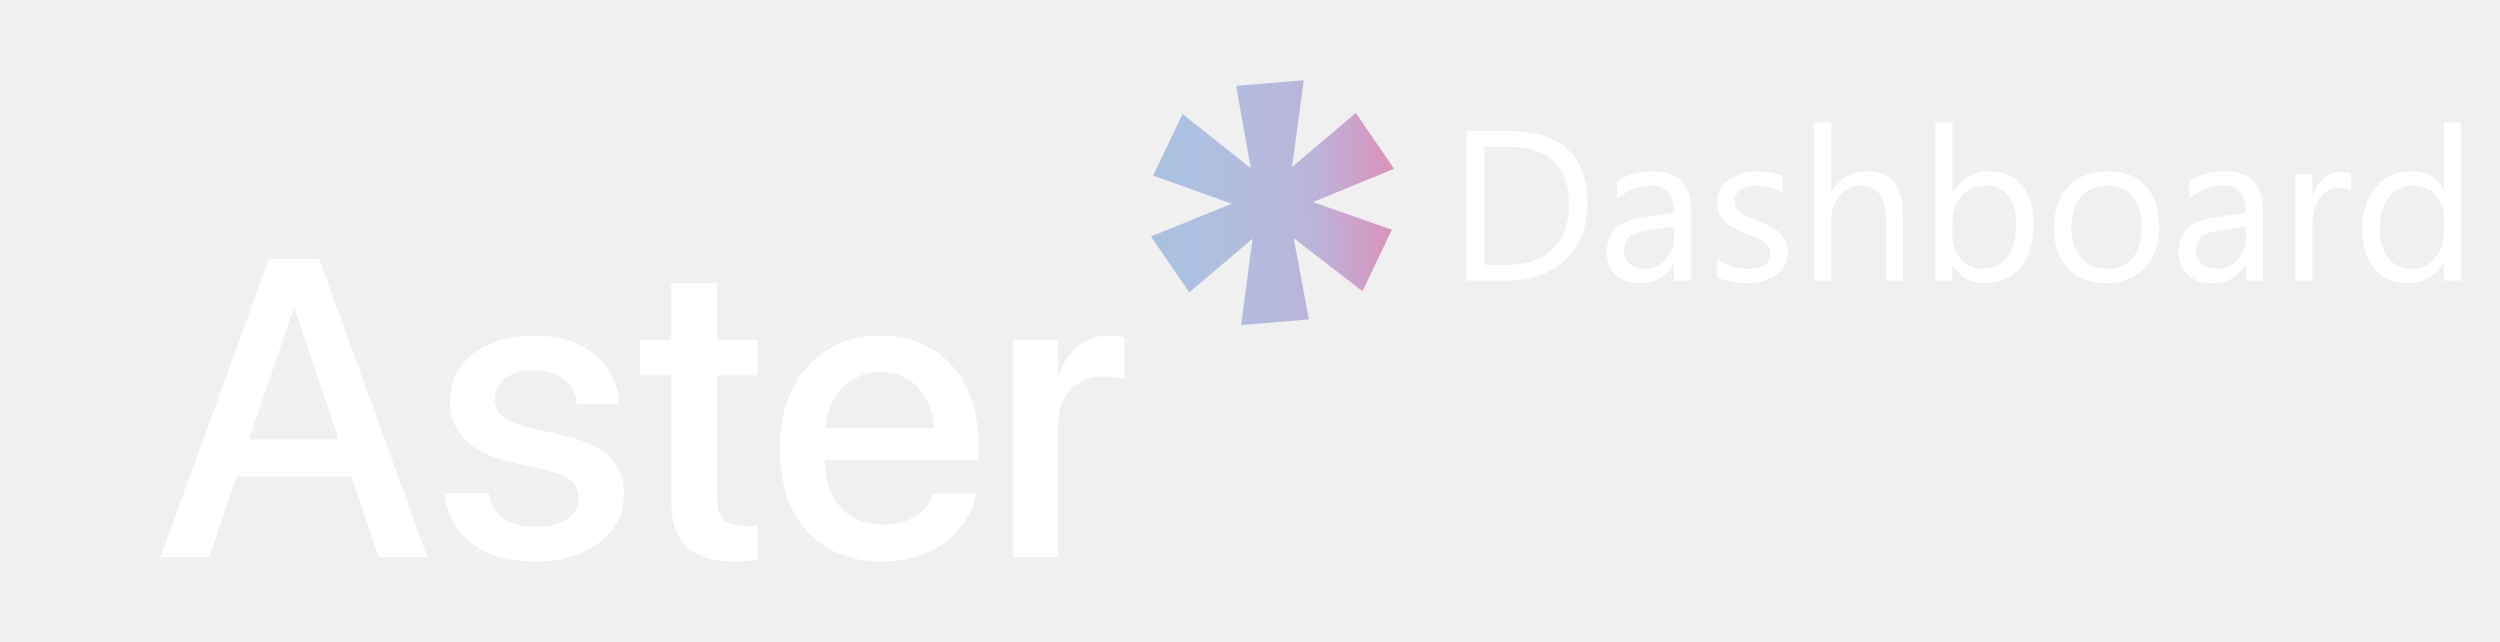
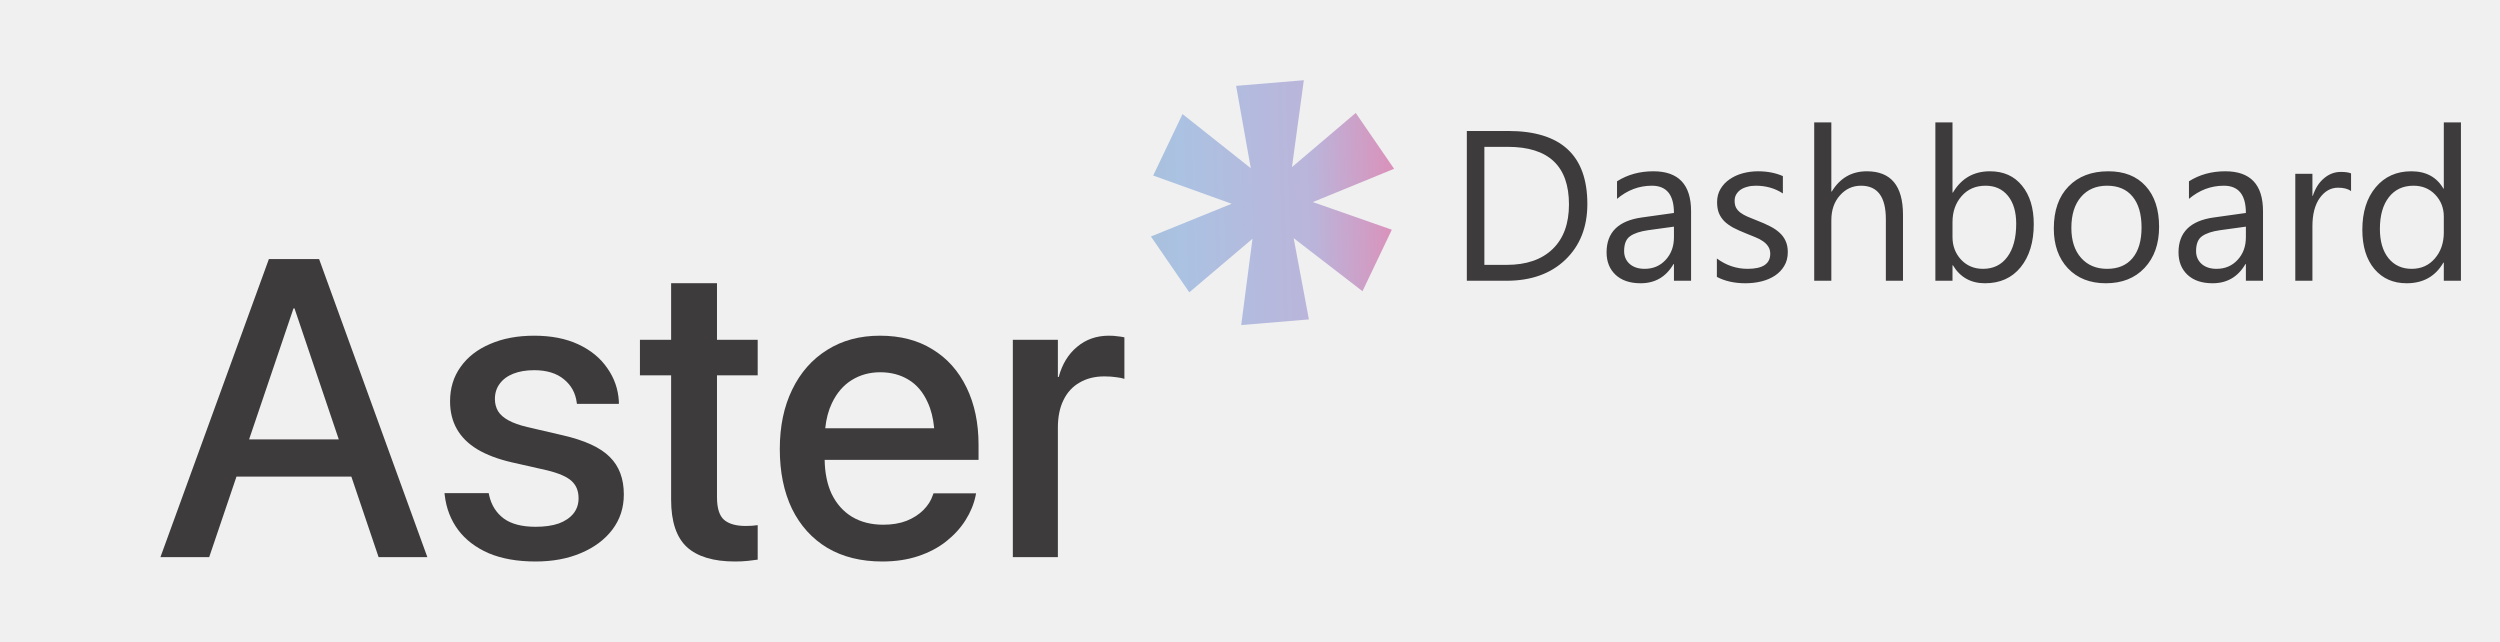
<svg xmlns="http://www.w3.org/2000/svg" width="187" height="48" viewBox="0 0 187 48" fill="none">
-   <path d="M92.842 24.314L93.686 17.858L88.96 21.866L86.09 17.689L92.125 15.241L86.259 13.131L88.453 8.532L93.559 12.583L92.462 6.422L97.526 6L96.64 12.498L101.408 8.447L104.278 12.625L98.201 15.115L104.109 17.182L101.914 21.782L96.766 17.815L97.906 23.892L92.842 24.314Z" fill="url(#paint0_linear_145_270)" />
-   <path d="M39.955 25.11C41.232 25.11 42.335 25.326 43.262 25.759C44.189 26.191 44.91 26.784 45.425 27.536C45.951 28.277 46.239 29.107 46.291 30.024V30.209H43.154L43.138 30.101C43.045 29.39 42.726 28.813 42.18 28.37C41.634 27.917 40.892 27.69 39.955 27.69C39.357 27.69 38.837 27.778 38.394 27.953C37.951 28.128 37.611 28.381 37.374 28.71C37.137 29.03 37.019 29.406 37.019 29.838V29.854C37.019 30.183 37.096 30.482 37.251 30.75C37.415 31.018 37.678 31.25 38.039 31.445C38.399 31.641 38.863 31.806 39.429 31.94L42.087 32.558C43.746 32.939 44.92 33.48 45.611 34.181C46.311 34.871 46.662 35.803 46.662 36.978V36.993C46.662 37.982 46.378 38.853 45.812 39.605C45.245 40.357 44.462 40.944 43.463 41.366C42.474 41.789 41.34 42 40.063 42C38.703 42 37.534 41.794 36.555 41.382C35.587 40.959 34.824 40.377 34.268 39.636C33.712 38.884 33.377 38.013 33.264 37.024L33.248 36.885H36.555L36.586 37.039C36.751 37.781 37.117 38.363 37.683 38.786C38.25 39.198 39.043 39.404 40.063 39.404C40.743 39.404 41.32 39.321 41.794 39.157C42.268 38.981 42.633 38.734 42.891 38.415C43.149 38.096 43.277 37.714 43.277 37.271V37.256C43.277 36.73 43.107 36.308 42.767 35.989C42.427 35.669 41.82 35.401 40.944 35.185L38.286 34.583C37.256 34.346 36.395 34.021 35.705 33.609C35.025 33.197 34.515 32.692 34.175 32.094C33.835 31.497 33.665 30.807 33.665 30.024V30.008C33.666 29.03 33.928 28.174 34.454 27.443C34.979 26.701 35.716 26.13 36.663 25.728C37.611 25.316 38.708 25.11 39.955 25.11Z" fill="white" />
-   <path d="M53.631 25.419H56.675V28.077H53.631V37.194C53.631 38.018 53.811 38.585 54.172 38.894C54.532 39.193 55.068 39.342 55.779 39.342C55.954 39.342 56.114 39.337 56.258 39.327C56.413 39.306 56.552 39.291 56.675 39.28V41.861C56.48 41.892 56.232 41.923 55.934 41.954C55.635 41.985 55.315 42 54.975 42C53.368 42 52.168 41.639 51.375 40.918C50.592 40.187 50.2 39.007 50.2 37.38V28.077H47.867V25.419H50.2V21.184H53.631V25.419Z" fill="white" />
-   <path fill-rule="evenodd" clip-rule="evenodd" d="M65.824 25.11C67.348 25.11 68.657 25.45 69.749 26.13C70.851 26.799 71.701 27.752 72.299 28.988C72.896 30.214 73.195 31.641 73.195 33.269V34.397H61.684C61.7 35.382 61.875 36.232 62.208 36.947C62.568 37.688 63.078 38.26 63.737 38.662C64.397 39.054 65.175 39.249 66.071 39.249C66.73 39.249 67.312 39.151 67.817 38.956C68.322 38.75 68.739 38.482 69.069 38.152C69.409 37.812 69.646 37.436 69.78 37.024L69.826 36.9H73.009L72.978 37.07C72.845 37.709 72.592 38.322 72.221 38.909C71.85 39.497 71.366 40.027 70.769 40.501C70.181 40.965 69.486 41.33 68.683 41.598C67.879 41.866 66.983 42 65.994 42C64.407 42 63.037 41.66 61.883 40.98C60.739 40.29 59.859 39.316 59.241 38.059C58.633 36.792 58.329 35.304 58.329 33.593V33.578C58.329 31.889 58.638 30.41 59.256 29.143C59.874 27.866 60.745 26.876 61.868 26.176C62.99 25.465 64.309 25.11 65.824 25.11ZM65.839 27.845C65.046 27.845 64.335 28.041 63.706 28.432C63.078 28.823 62.584 29.401 62.223 30.163C61.967 30.698 61.802 31.321 61.728 32.033H69.877C69.807 31.287 69.646 30.643 69.393 30.101C69.053 29.339 68.574 28.772 67.956 28.401C67.348 28.03 66.643 27.845 65.839 27.845Z" fill="white" />
-   <path fill-rule="evenodd" clip-rule="evenodd" d="M31.966 41.675H28.319L26.281 35.649H17.689L15.647 41.675H12L20.113 19.377H23.868L31.966 41.675ZM18.632 32.867H25.341L22.029 23.07H21.952L18.632 32.867Z" fill="white" />
-   <path d="M82.946 25.11C83.193 25.11 83.415 25.125 83.61 25.156C83.816 25.177 83.981 25.202 84.105 25.233V28.339C83.971 28.288 83.77 28.247 83.502 28.216C83.234 28.174 82.936 28.154 82.606 28.154C81.895 28.154 81.277 28.308 80.751 28.617C80.226 28.916 79.824 29.354 79.546 29.931C79.268 30.498 79.129 31.183 79.129 31.986V41.675H75.76V25.419H79.129V28.2H79.191C79.448 27.242 79.907 26.49 80.566 25.944C81.225 25.388 82.019 25.11 82.946 25.11Z" fill="white" />
-   <path d="M109.719 21V9.797H112.812C116.76 9.797 118.734 11.617 118.734 15.258C118.734 16.987 118.185 18.378 117.086 19.43C115.992 20.477 114.526 21 112.688 21H109.719ZM111.031 10.984V19.812H112.703C114.172 19.812 115.315 19.419 116.133 18.633C116.951 17.846 117.359 16.732 117.359 15.289C117.359 12.419 115.833 10.984 112.781 10.984H111.031ZM126.492 21H125.211V19.75H125.18C124.622 20.708 123.802 21.188 122.719 21.188C121.922 21.188 121.297 20.977 120.844 20.555C120.396 20.133 120.172 19.573 120.172 18.875C120.172 17.38 121.052 16.51 122.812 16.266L125.211 15.93C125.211 14.57 124.661 13.891 123.562 13.891C122.599 13.891 121.729 14.219 120.953 14.875V13.562C121.74 13.062 122.646 12.812 123.672 12.812C125.552 12.812 126.492 13.807 126.492 15.797V21ZM125.211 16.953L123.281 17.219C122.688 17.302 122.24 17.451 121.938 17.664C121.635 17.872 121.484 18.245 121.484 18.781C121.484 19.172 121.622 19.492 121.898 19.742C122.18 19.987 122.552 20.109 123.016 20.109C123.651 20.109 124.174 19.888 124.586 19.445C125.003 18.997 125.211 18.432 125.211 17.75V16.953ZM128.422 20.711V19.336C129.12 19.852 129.888 20.109 130.727 20.109C131.852 20.109 132.414 19.734 132.414 18.984C132.414 18.771 132.365 18.591 132.266 18.445C132.172 18.294 132.042 18.162 131.875 18.047C131.714 17.932 131.521 17.831 131.297 17.742C131.078 17.648 130.841 17.552 130.586 17.453C130.232 17.312 129.919 17.172 129.648 17.031C129.383 16.885 129.159 16.724 128.977 16.547C128.799 16.365 128.664 16.159 128.57 15.93C128.482 15.7 128.438 15.432 128.438 15.125C128.438 14.75 128.523 14.419 128.695 14.133C128.867 13.841 129.096 13.599 129.383 13.406C129.669 13.208 129.995 13.06 130.359 12.961C130.729 12.862 131.109 12.812 131.5 12.812C132.193 12.812 132.812 12.932 133.359 13.172V14.469C132.771 14.083 132.094 13.891 131.328 13.891C131.089 13.891 130.872 13.919 130.68 13.977C130.487 14.029 130.32 14.104 130.18 14.203C130.044 14.302 129.938 14.422 129.859 14.562C129.786 14.698 129.75 14.849 129.75 15.016C129.75 15.224 129.786 15.398 129.859 15.539C129.938 15.68 130.049 15.805 130.195 15.914C130.341 16.023 130.518 16.122 130.727 16.211C130.935 16.299 131.172 16.396 131.438 16.5C131.792 16.635 132.109 16.776 132.391 16.922C132.672 17.062 132.911 17.224 133.109 17.406C133.307 17.583 133.458 17.789 133.562 18.023C133.672 18.258 133.727 18.537 133.727 18.859C133.727 19.255 133.638 19.599 133.461 19.891C133.289 20.182 133.057 20.424 132.766 20.617C132.474 20.81 132.138 20.953 131.758 21.047C131.378 21.141 130.979 21.188 130.562 21.188C129.74 21.188 129.026 21.029 128.422 20.711ZM142.344 21H141.062V16.391C141.062 14.724 140.443 13.891 139.203 13.891C138.578 13.891 138.052 14.133 137.625 14.617C137.198 15.096 136.984 15.713 136.984 16.469V21H135.703V9.156H136.984V14.328H137.016C137.63 13.318 138.505 12.812 139.641 12.812C141.443 12.812 142.344 13.898 142.344 16.07V21ZM146.078 19.844H146.047V21H144.766V9.156H146.047V14.406H146.078C146.708 13.344 147.63 12.812 148.844 12.812C149.87 12.812 150.672 13.172 151.25 13.891C151.833 14.604 152.125 15.562 152.125 16.766C152.125 18.104 151.799 19.177 151.148 19.984C150.497 20.787 149.607 21.188 148.477 21.188C147.419 21.188 146.62 20.74 146.078 19.844ZM146.047 16.617V17.734C146.047 18.396 146.26 18.958 146.688 19.422C147.12 19.88 147.667 20.109 148.328 20.109C149.104 20.109 149.711 19.812 150.148 19.219C150.591 18.625 150.812 17.799 150.812 16.742C150.812 15.852 150.607 15.154 150.195 14.648C149.784 14.143 149.227 13.891 148.523 13.891C147.779 13.891 147.18 14.151 146.727 14.672C146.273 15.188 146.047 15.836 146.047 16.617ZM157.516 21.188C156.333 21.188 155.388 20.815 154.68 20.07C153.977 19.32 153.625 18.328 153.625 17.094C153.625 15.75 153.992 14.7 154.727 13.945C155.461 13.19 156.453 12.812 157.703 12.812C158.896 12.812 159.826 13.18 160.492 13.914C161.164 14.648 161.5 15.667 161.5 16.969C161.5 18.245 161.138 19.268 160.414 20.039C159.695 20.805 158.729 21.188 157.516 21.188ZM157.609 13.891C156.786 13.891 156.135 14.172 155.656 14.734C155.177 15.292 154.938 16.062 154.938 17.047C154.938 17.995 155.18 18.742 155.664 19.289C156.148 19.836 156.797 20.109 157.609 20.109C158.438 20.109 159.073 19.841 159.516 19.305C159.964 18.768 160.188 18.005 160.188 17.016C160.188 16.016 159.964 15.245 159.516 14.703C159.073 14.162 158.438 13.891 157.609 13.891ZM169.273 21H167.992V19.75H167.961C167.404 20.708 166.583 21.188 165.5 21.188C164.703 21.188 164.078 20.977 163.625 20.555C163.177 20.133 162.953 19.573 162.953 18.875C162.953 17.38 163.833 16.51 165.594 16.266L167.992 15.93C167.992 14.57 167.443 13.891 166.344 13.891C165.38 13.891 164.51 14.219 163.734 14.875V13.562C164.521 13.062 165.427 12.812 166.453 12.812C168.333 12.812 169.273 13.807 169.273 15.797V21ZM167.992 16.953L166.062 17.219C165.469 17.302 165.021 17.451 164.719 17.664C164.417 17.872 164.266 18.245 164.266 18.781C164.266 19.172 164.404 19.492 164.68 19.742C164.961 19.987 165.333 20.109 165.797 20.109C166.432 20.109 166.956 19.888 167.367 19.445C167.784 18.997 167.992 18.432 167.992 17.75V16.953ZM175.859 14.297C175.635 14.125 175.312 14.039 174.891 14.039C174.344 14.039 173.885 14.297 173.516 14.812C173.151 15.328 172.969 16.031 172.969 16.922V21H171.688V13H172.969V14.648H173C173.182 14.086 173.461 13.648 173.836 13.336C174.211 13.018 174.63 12.859 175.094 12.859C175.427 12.859 175.682 12.896 175.859 12.969V14.297ZM184.078 21H182.797V19.641H182.766C182.172 20.672 181.255 21.188 180.016 21.188C179.01 21.188 178.206 20.831 177.602 20.117C177.003 19.398 176.703 18.422 176.703 17.188C176.703 15.865 177.036 14.805 177.703 14.008C178.37 13.211 179.258 12.812 180.367 12.812C181.466 12.812 182.266 13.245 182.766 14.109H182.797V9.156H184.078V21ZM182.797 17.383V16.203C182.797 15.557 182.583 15.01 182.156 14.562C181.729 14.115 181.188 13.891 180.531 13.891C179.75 13.891 179.135 14.177 178.688 14.75C178.24 15.323 178.016 16.115 178.016 17.125C178.016 18.047 178.229 18.776 178.656 19.312C179.089 19.844 179.667 20.109 180.391 20.109C181.104 20.109 181.682 19.852 182.125 19.336C182.573 18.82 182.797 18.169 182.797 17.383Z" fill="white" />
+   <path d="M92.842 24.314L93.686 17.858L88.96 21.866L86.09 17.689L92.125 15.241L86.259 13.131L88.453 8.532L93.559 12.583L92.462 6.422L97.526 6L96.64 12.498L101.408 8.447L104.278 12.625L98.201 15.115L104.109 17.182L101.914 21.782L96.766 17.815L97.906 23.892L92.842 24.314Z" fill="url(#paint0_linear_145_263)" />
+   <path d="M39.955 25.11C41.232 25.11 42.335 25.326 43.262 25.759C44.189 26.191 44.91 26.784 45.425 27.536C45.951 28.277 46.239 29.107 46.291 30.024V30.209H43.154L43.138 30.101C43.045 29.39 42.726 28.813 42.18 28.37C41.634 27.917 40.892 27.69 39.955 27.69C39.357 27.69 38.837 27.778 38.394 27.953C37.951 28.128 37.611 28.381 37.374 28.71C37.137 29.03 37.019 29.406 37.019 29.838V29.854C37.019 30.183 37.096 30.482 37.251 30.75C37.415 31.018 37.678 31.25 38.039 31.445C38.399 31.641 38.863 31.806 39.429 31.94L42.087 32.558C43.746 32.939 44.92 33.48 45.611 34.181C46.311 34.871 46.662 35.803 46.662 36.978V36.993C46.662 37.982 46.378 38.853 45.812 39.605C45.245 40.357 44.462 40.944 43.463 41.366C42.474 41.789 41.34 42 40.063 42C38.703 42 37.534 41.794 36.555 41.382C35.587 40.959 34.824 40.377 34.268 39.636C33.712 38.884 33.377 38.013 33.264 37.024L33.248 36.885H36.555L36.586 37.039C36.751 37.781 37.117 38.363 37.683 38.786C38.25 39.198 39.043 39.404 40.063 39.404C40.743 39.404 41.32 39.321 41.794 39.157C42.268 38.981 42.633 38.734 42.891 38.415C43.149 38.096 43.277 37.714 43.277 37.271V37.256C43.277 36.73 43.107 36.308 42.767 35.989C42.427 35.669 41.82 35.401 40.944 35.185L38.286 34.583C37.256 34.346 36.395 34.021 35.705 33.609C35.025 33.197 34.515 32.692 34.175 32.094C33.835 31.497 33.665 30.807 33.665 30.024V30.008C33.666 29.03 33.928 28.174 34.454 27.443C34.979 26.701 35.716 26.13 36.663 25.728C37.611 25.316 38.708 25.11 39.955 25.11Z" fill="#3D3B3B" />
+   <path d="M53.631 25.419H56.675V28.077H53.631V37.194C53.631 38.018 53.811 38.585 54.172 38.894C54.532 39.193 55.068 39.342 55.779 39.342C55.954 39.342 56.114 39.337 56.258 39.327C56.413 39.306 56.552 39.291 56.675 39.28V41.861C56.48 41.892 56.232 41.923 55.934 41.954C55.635 41.985 55.315 42 54.975 42C53.368 42 52.168 41.639 51.375 40.918C50.592 40.187 50.2 39.007 50.2 37.38V28.077H47.867V25.419H50.2V21.184H53.631V25.419Z" fill="#3D3B3B" />
+   <path fill-rule="evenodd" clip-rule="evenodd" d="M65.824 25.11C67.348 25.11 68.657 25.45 69.749 26.13C70.851 26.799 71.701 27.752 72.299 28.988C72.896 30.214 73.195 31.641 73.195 33.269V34.397H61.684C61.7 35.382 61.875 36.232 62.208 36.947C62.568 37.688 63.078 38.26 63.737 38.662C64.397 39.054 65.175 39.249 66.071 39.249C66.73 39.249 67.312 39.151 67.817 38.956C68.322 38.75 68.739 38.482 69.069 38.152C69.409 37.812 69.646 37.436 69.78 37.024L69.826 36.9H73.009L72.978 37.07C72.845 37.709 72.592 38.322 72.221 38.909C71.85 39.497 71.366 40.027 70.769 40.501C70.181 40.965 69.486 41.33 68.683 41.598C67.879 41.866 66.983 42 65.994 42C64.407 42 63.037 41.66 61.883 40.98C60.739 40.29 59.859 39.316 59.241 38.059C58.633 36.792 58.329 35.304 58.329 33.593V33.578C58.329 31.889 58.638 30.41 59.256 29.143C59.874 27.866 60.745 26.876 61.868 26.176C62.99 25.465 64.309 25.11 65.824 25.11ZM65.839 27.845C65.046 27.845 64.335 28.041 63.706 28.432C63.078 28.823 62.584 29.401 62.223 30.163C61.967 30.698 61.802 31.321 61.728 32.033H69.877C69.807 31.287 69.646 30.643 69.393 30.101C69.053 29.339 68.574 28.772 67.956 28.401C67.348 28.03 66.643 27.845 65.839 27.845Z" fill="#3D3B3B" />
+   <path fill-rule="evenodd" clip-rule="evenodd" d="M31.966 41.675H28.319L26.281 35.649H17.689L15.647 41.675H12L20.113 19.377H23.868L31.966 41.675ZM18.632 32.867H25.341L22.029 23.07H21.952L18.632 32.867Z" fill="#3D3B3B" />
+   <path d="M82.946 25.11C83.193 25.11 83.415 25.125 83.61 25.156C83.816 25.177 83.981 25.202 84.105 25.233V28.339C83.971 28.288 83.77 28.247 83.502 28.216C83.234 28.174 82.936 28.154 82.606 28.154C81.895 28.154 81.277 28.308 80.751 28.617C80.226 28.916 79.824 29.354 79.546 29.931C79.268 30.498 79.129 31.183 79.129 31.986V41.675H75.76V25.419H79.129V28.2H79.191C79.448 27.242 79.907 26.49 80.566 25.944C81.225 25.388 82.019 25.11 82.946 25.11Z" fill="#3D3B3B" />
+   <path d="M109.719 21V9.797H112.812C116.76 9.797 118.734 11.617 118.734 15.258C118.734 16.987 118.185 18.378 117.086 19.43C115.992 20.477 114.526 21 112.688 21H109.719ZM111.031 10.984V19.812H112.703C114.172 19.812 115.315 19.419 116.133 18.633C116.951 17.846 117.359 16.732 117.359 15.289C117.359 12.419 115.833 10.984 112.781 10.984H111.031ZM126.492 21H125.211V19.75H125.18C124.622 20.708 123.802 21.188 122.719 21.188C121.922 21.188 121.297 20.977 120.844 20.555C120.396 20.133 120.172 19.573 120.172 18.875C120.172 17.38 121.052 16.51 122.812 16.266L125.211 15.93C125.211 14.57 124.661 13.891 123.562 13.891C122.599 13.891 121.729 14.219 120.953 14.875V13.562C121.74 13.062 122.646 12.812 123.672 12.812C125.552 12.812 126.492 13.807 126.492 15.797V21ZM125.211 16.953L123.281 17.219C122.688 17.302 122.24 17.451 121.938 17.664C121.635 17.872 121.484 18.245 121.484 18.781C121.484 19.172 121.622 19.492 121.898 19.742C122.18 19.987 122.552 20.109 123.016 20.109C123.651 20.109 124.174 19.888 124.586 19.445C125.003 18.997 125.211 18.432 125.211 17.75V16.953ZM128.422 20.711V19.336C129.12 19.852 129.888 20.109 130.727 20.109C131.852 20.109 132.414 19.734 132.414 18.984C132.414 18.771 132.365 18.591 132.266 18.445C132.172 18.294 132.042 18.162 131.875 18.047C131.714 17.932 131.521 17.831 131.297 17.742C131.078 17.648 130.841 17.552 130.586 17.453C130.232 17.312 129.919 17.172 129.648 17.031C129.383 16.885 129.159 16.724 128.977 16.547C128.799 16.365 128.664 16.159 128.57 15.93C128.482 15.7 128.438 15.432 128.438 15.125C128.438 14.75 128.523 14.419 128.695 14.133C128.867 13.841 129.096 13.599 129.383 13.406C129.669 13.208 129.995 13.06 130.359 12.961C130.729 12.862 131.109 12.812 131.5 12.812C132.193 12.812 132.812 12.932 133.359 13.172V14.469C132.771 14.083 132.094 13.891 131.328 13.891C131.089 13.891 130.872 13.919 130.68 13.977C130.487 14.029 130.32 14.104 130.18 14.203C130.044 14.302 129.938 14.422 129.859 14.562C129.786 14.698 129.75 14.849 129.75 15.016C129.75 15.224 129.786 15.398 129.859 15.539C129.938 15.68 130.049 15.805 130.195 15.914C130.341 16.023 130.518 16.122 130.727 16.211C130.935 16.299 131.172 16.396 131.438 16.5C131.792 16.635 132.109 16.776 132.391 16.922C132.672 17.062 132.911 17.224 133.109 17.406C133.307 17.583 133.458 17.789 133.562 18.023C133.672 18.258 133.727 18.537 133.727 18.859C133.727 19.255 133.638 19.599 133.461 19.891C133.289 20.182 133.057 20.424 132.766 20.617C132.474 20.81 132.138 20.953 131.758 21.047C131.378 21.141 130.979 21.188 130.562 21.188C129.74 21.188 129.026 21.029 128.422 20.711ZM142.344 21H141.062V16.391C141.062 14.724 140.443 13.891 139.203 13.891C138.578 13.891 138.052 14.133 137.625 14.617C137.198 15.096 136.984 15.713 136.984 16.469V21H135.703V9.156H136.984V14.328H137.016C137.63 13.318 138.505 12.812 139.641 12.812C141.443 12.812 142.344 13.898 142.344 16.07V21ZM146.078 19.844H146.047V21H144.766V9.156H146.047V14.406H146.078C146.708 13.344 147.63 12.812 148.844 12.812C149.87 12.812 150.672 13.172 151.25 13.891C151.833 14.604 152.125 15.562 152.125 16.766C152.125 18.104 151.799 19.177 151.148 19.984C150.497 20.787 149.607 21.188 148.477 21.188C147.419 21.188 146.62 20.74 146.078 19.844ZM146.047 16.617V17.734C146.047 18.396 146.26 18.958 146.688 19.422C147.12 19.88 147.667 20.109 148.328 20.109C149.104 20.109 149.711 19.812 150.148 19.219C150.591 18.625 150.812 17.799 150.812 16.742C150.812 15.852 150.607 15.154 150.195 14.648C149.784 14.143 149.227 13.891 148.523 13.891C147.779 13.891 147.18 14.151 146.727 14.672C146.273 15.188 146.047 15.836 146.047 16.617ZM157.516 21.188C156.333 21.188 155.388 20.815 154.68 20.07C153.977 19.32 153.625 18.328 153.625 17.094C153.625 15.75 153.992 14.7 154.727 13.945C155.461 13.19 156.453 12.812 157.703 12.812C158.896 12.812 159.826 13.18 160.492 13.914C161.164 14.648 161.5 15.667 161.5 16.969C161.5 18.245 161.138 19.268 160.414 20.039C159.695 20.805 158.729 21.188 157.516 21.188ZM157.609 13.891C156.786 13.891 156.135 14.172 155.656 14.734C155.177 15.292 154.938 16.062 154.938 17.047C154.938 17.995 155.18 18.742 155.664 19.289C156.148 19.836 156.797 20.109 157.609 20.109C158.438 20.109 159.073 19.841 159.516 19.305C159.964 18.768 160.188 18.005 160.188 17.016C160.188 16.016 159.964 15.245 159.516 14.703C159.073 14.162 158.438 13.891 157.609 13.891ZM169.273 21H167.992V19.75H167.961C167.404 20.708 166.583 21.188 165.5 21.188C164.703 21.188 164.078 20.977 163.625 20.555C163.177 20.133 162.953 19.573 162.953 18.875C162.953 17.38 163.833 16.51 165.594 16.266L167.992 15.93C167.992 14.57 167.443 13.891 166.344 13.891C165.38 13.891 164.51 14.219 163.734 14.875V13.562C164.521 13.062 165.427 12.812 166.453 12.812C168.333 12.812 169.273 13.807 169.273 15.797V21ZM167.992 16.953L166.062 17.219C165.469 17.302 165.021 17.451 164.719 17.664C164.417 17.872 164.266 18.245 164.266 18.781C164.266 19.172 164.404 19.492 164.68 19.742C164.961 19.987 165.333 20.109 165.797 20.109C166.432 20.109 166.956 19.888 167.367 19.445C167.784 18.997 167.992 18.432 167.992 17.75V16.953ZM175.859 14.297C175.635 14.125 175.312 14.039 174.891 14.039C174.344 14.039 173.885 14.297 173.516 14.812C173.151 15.328 172.969 16.031 172.969 16.922V21H171.688V13H172.969V14.648H173C173.182 14.086 173.461 13.648 173.836 13.336C174.211 13.018 174.63 12.859 175.094 12.859C175.427 12.859 175.682 12.896 175.859 12.969V14.297ZM184.078 21H182.797V19.641H182.766C182.172 20.672 181.255 21.188 180.016 21.188C179.01 21.188 178.206 20.831 177.602 20.117C177.003 19.398 176.703 18.422 176.703 17.188C176.703 15.865 177.036 14.805 177.703 14.008C178.37 13.211 179.258 12.812 180.367 12.812C181.466 12.812 182.266 13.245 182.766 14.109H182.797V9.156H184.078V21ZM182.797 17.383V16.203C182.797 15.557 182.583 15.01 182.156 14.562C181.729 14.115 181.188 13.891 180.531 13.891C179.75 13.891 179.135 14.177 178.688 14.75C178.24 15.323 178.016 16.115 178.016 17.125C178.016 18.047 178.229 18.776 178.656 19.312C179.089 19.844 179.667 20.109 180.391 20.109C181.104 20.109 181.682 19.852 182.125 19.336C182.573 18.82 182.797 18.169 182.797 17.383Z" fill="#3D3B3B" />
  <defs>
-     <linearGradient id="paint0_linear_145_270" x1="47.641" y1="13.983" x2="224.435" y2="9.288" gradientUnits="userSpaceOnUse">
+     <linearGradient id="paint0_linear_145_263" x1="47.641" y1="13.983" x2="224.435" y2="9.288" gradientUnits="userSpaceOnUse">
      <stop offset="0.164" stop-color="#9BBCC3" />
      <stop offset="0.23" stop-color="#ABC2E2" />
      <stop offset="0.286" stop-color="#BBB4DA" />
      <stop offset="0.352" stop-color="#F8719D" />
      <stop offset="0.418" stop-color="#FF6192" />
    </linearGradient>
  </defs>
</svg>
